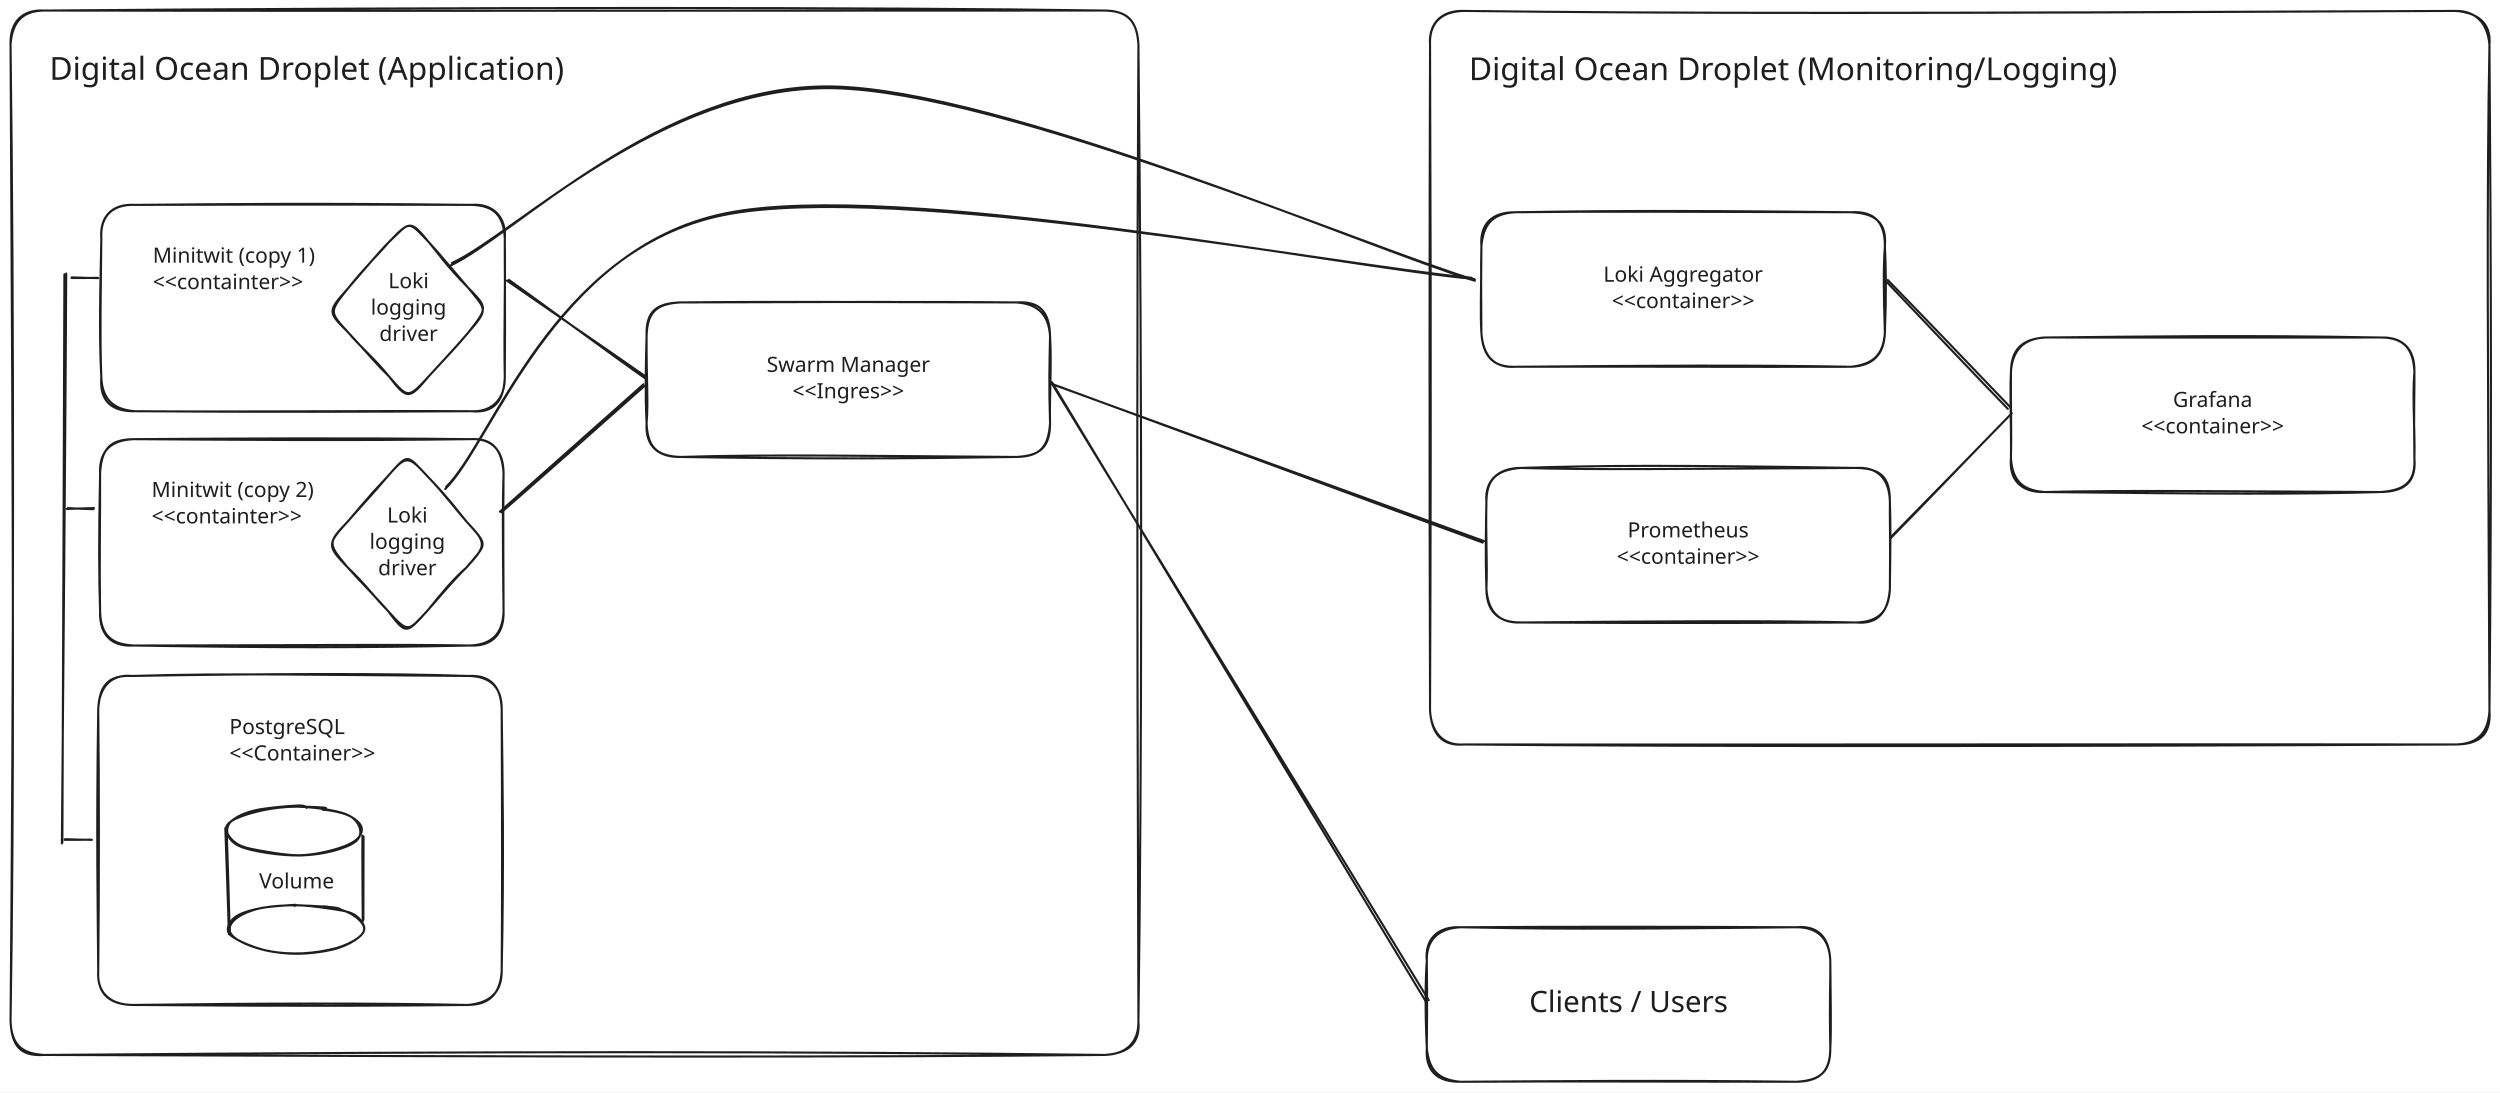
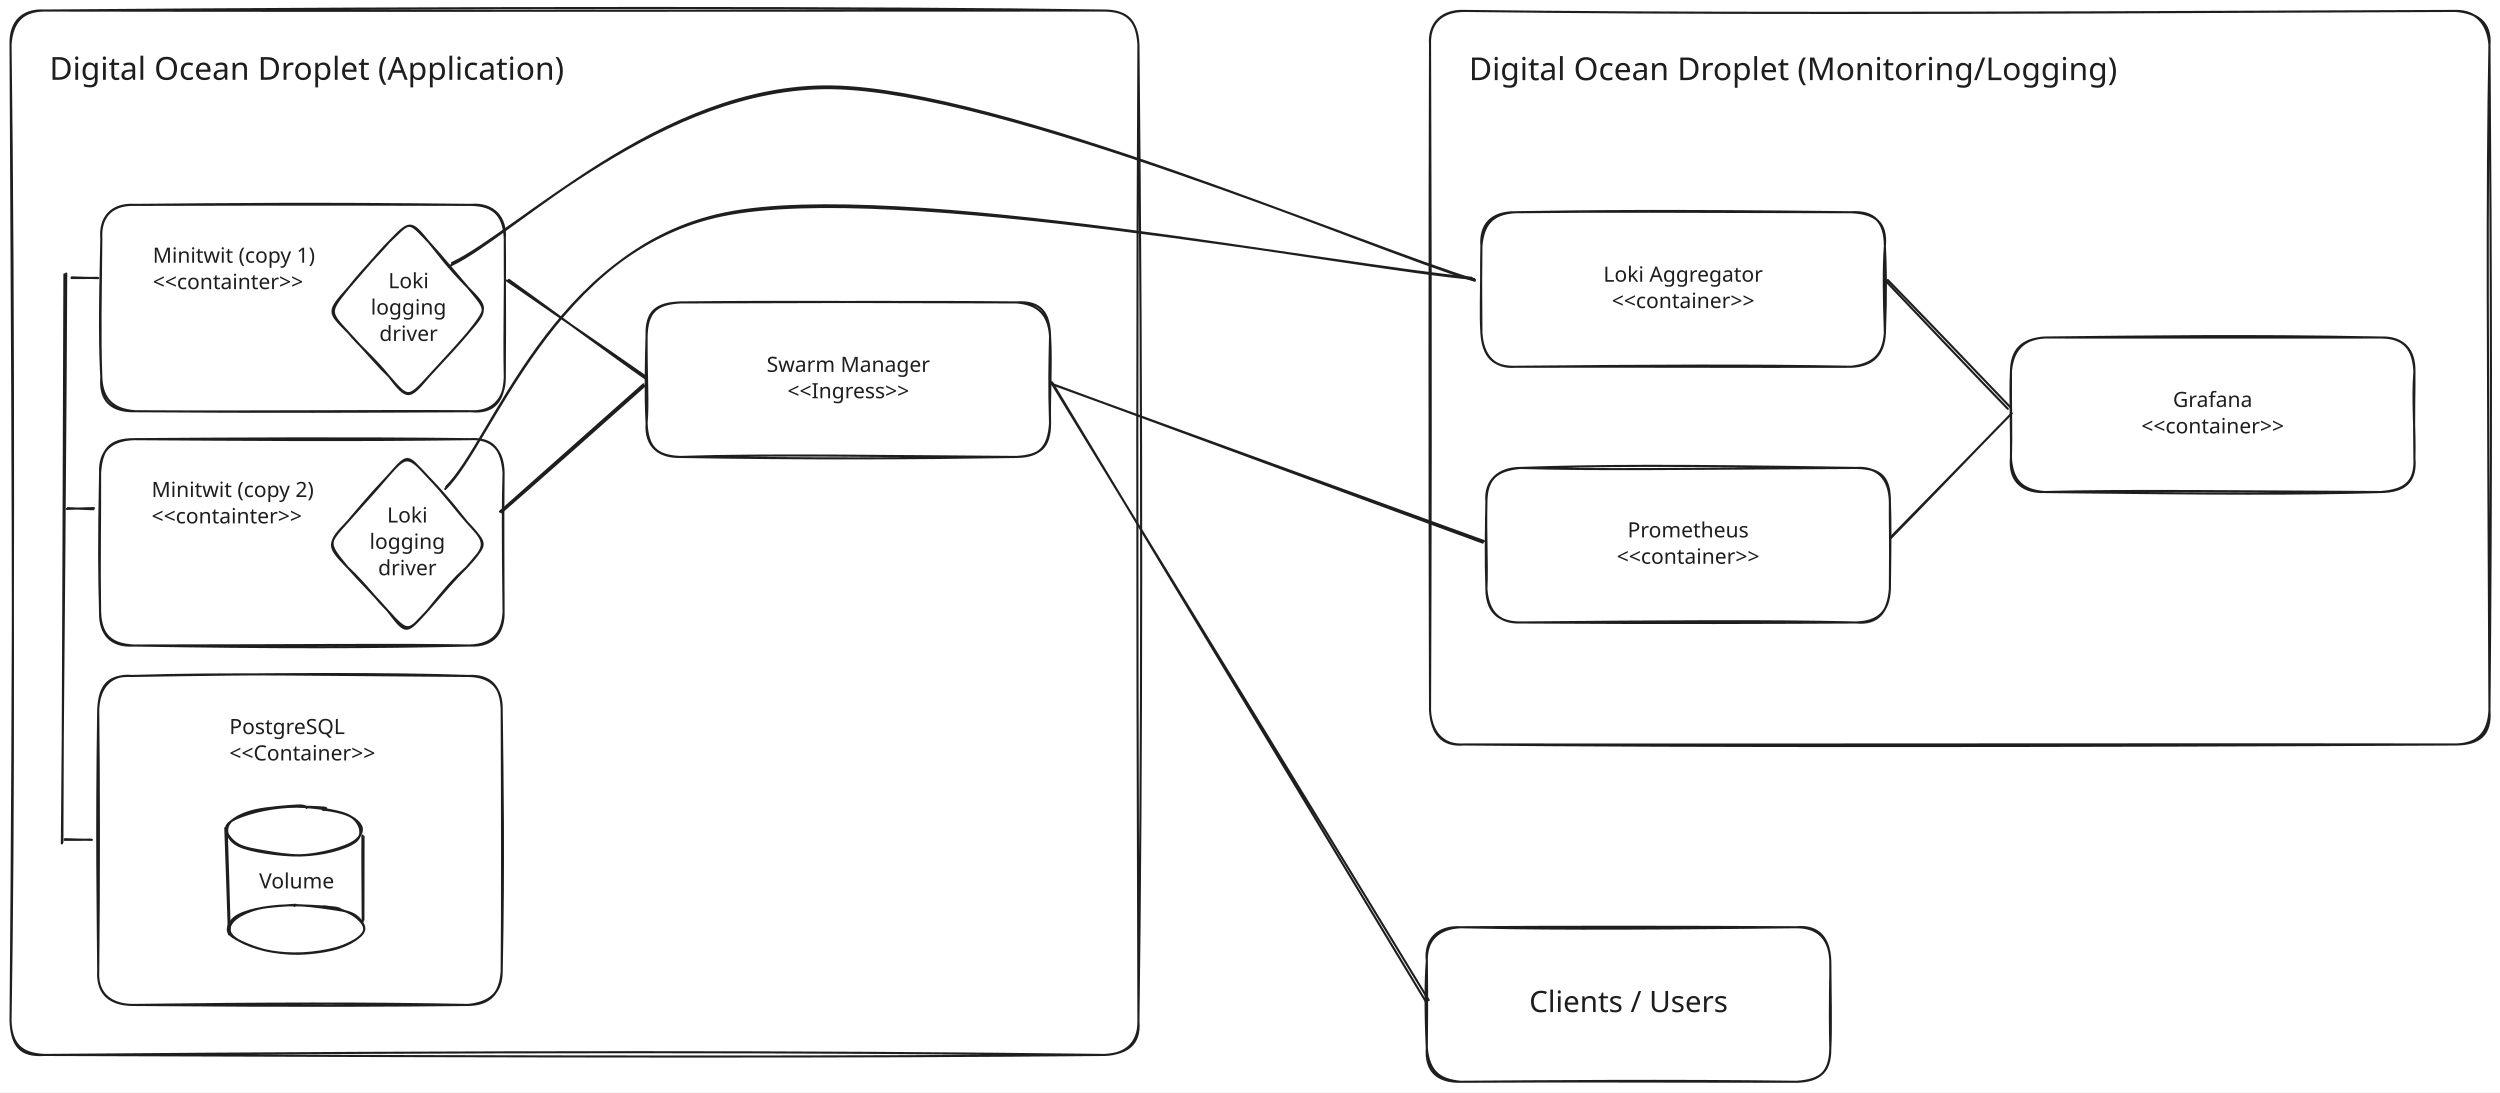
<svg xmlns="http://www.w3.org/2000/svg" version="1.1" viewBox="0 0 2370.054 1035.549" width="4740.107" height="2071.097">
  <defs>
    <style class="style-fonts">
      @font-face { font-family: Excalifont; src: url(https://esm.sh/@excalidraw/excalidraw/dist/prod/fonts/Excalifont/Excalifont-Regular-a88b72a24fb54c9f94e3b5fdaa7481c9.woff2); }</style>
  </defs>
  <rect x="0" y="0" width="2370.054" height="1035.549" fill="#ffffff" />
  <g stroke-linecap="round" transform="translate(96.05443 194.2355) rotate(0 191.25 97.8092)">
    <path d="M32 0 C115.58 -0.72, 199.56 -1.79, 350.5 0 M32 0 C112.61 -0.28, 192.1 -0.48, 350.5 0 M350.5 0 C372.01 -1.9, 384.23 12.49, 382.5 32 M350.5 0 C372.85 0.4, 381.47 10.65, 382.5 32 M382.5 32 C383.23 74.98, 381.55 116.62, 382.5 163.62 M382.5 32 C382.37 64.18, 383.05 96.23, 382.5 163.62 M382.5 163.62 C382.76 184.24, 370.14 196.68, 350.5 195.62 M382.5 163.62 C381.55 185.63, 372.6 197.83, 350.5 195.62 M350.5 195.62 C255.34 194.98, 158.9 196.37, 32 195.62 M350.5 195.62 C253.02 196.11, 157.08 196.53, 32 195.62 M32 195.62 C9.46 196.08, -1.79 185.83, 0 163.62 M32 195.62 C12.52 194.19, 0.89 185.24, 0 163.62 M0 163.62 C-1.46 124.46, -0.52 87.76, 0 32 M0 163.62 C-1.41 136.32, -1.82 108.24, 0 32 M0 32 C-1.33 9.45, 11.81 -0.79, 32 0 M0 32 C-1.64 12.59, 8.79 -1.41, 32 0" stroke="#1e1e1e" stroke-width="2" fill="none" />
  </g>
  <g stroke-linecap="round" transform="translate(94.89116 416.3377) rotate(0 191.25 97.8092)">
    <path d="M32 0 C132.7 0.6, 232.7 1.55, 350.5 0 M32 0 C134.11 -0.68, 237.65 -1.29, 350.5 0 M350.5 0 C373.24 -1.4, 380.85 10.68, 382.5 32 M350.5 0 C372.14 -1.28, 382.33 11.48, 382.5 32 M382.5 32 C381.96 81.91, 382.44 132.07, 382.5 163.62 M382.5 32 C381.66 59.52, 381.56 86.21, 382.5 163.62 M382.5 163.62 C381.63 183.53, 372.48 194.76, 350.5 195.62 M382.5 163.62 C382.99 182.86, 373.27 196.96, 350.5 195.62 M350.5 195.62 C278.98 194.37, 205.97 195.49, 32 195.62 M350.5 195.62 C257.51 197.7, 165.21 197.83, 32 195.62 M32 195.62 C11.42 194.59, 0.74 186.59, 0 163.62 M32 195.62 C10.05 197.12, -0.63 184.68, 0 163.62 M0 163.62 C-0.78 118.17, 0.2 74.14, 0 32 M0 163.62 C-0.99 130.93, -1.34 97.9, 0 32 M0 32 C-0.81 10.75, 10.76 0.82, 32 0 M0 32 C1.5 9.14, 9.15 0.19, 32 0" stroke="#1e1e1e" stroke-width="2" fill="none" />
  </g>
  <g stroke-linecap="round" transform="translate(612.9757 286.7058) rotate(0 191.25 73.25)">
    <path d="M32 0 C126.4 -1.01, 218.91 -0.2, 350.5 0 M32 0 C147.24 -0.28, 262.71 -0.92, 350.5 0 M350.5 0 C373.69 -1.59, 382.04 9.84, 382.5 32 M350.5 0 C371.55 1.45, 381.13 11.95, 382.5 32 M382.5 32 C384.13 58.53, 381.89 88.43, 382.5 114.5 M382.5 32 C381.99 55.49, 381.3 79.58, 382.5 114.5 M382.5 114.5 C381.06 137.17, 372.67 146.28, 350.5 146.5 M382.5 114.5 C382.47 137.81, 372.99 145.26, 350.5 146.5 M350.5 146.5 C232.13 145.75, 111.73 143.8, 32 146.5 M350.5 146.5 C251.47 148.11, 152.24 148.46, 32 146.5 M32 146.5 C12.57 146.87, -1.48 137.51, 0 114.5 M32 146.5 C8.82 145.64, 1.05 136.52, 0 114.5 M0 114.5 C1.75 93.58, -0.14 76.14, 0 32 M0 114.5 C-1.51 85.74, -0.67 56.05, 0 32 M0 32 C-0.78 8.74, 8.77 0.78, 32 0 M0 32 C0.69 9.85, 8.44 1.34, 32 0" stroke="#1e1e1e" stroke-width="2" fill="none" />
  </g>
  <g transform="translate(731.3591 334.9558) rotate(0 72.86667 25)">
    <text x="72.867" y="17.62" font-family="Excalifont, Xiaolai, sans-serif, Segoe UI Emoji" font-size="20px" fill="#1e1e1e" text-anchor="middle" style="white-space: pre;" direction="ltr" dominant-baseline="alphabetic">Swarm Manager</text>
-     <text x="72.867" y="42.62" font-family="Excalifont, Xiaolai, sans-serif, Segoe UI Emoji" font-size="20px" fill="#1e1e1e" text-anchor="middle" style="white-space: pre;" direction="ltr" dominant-baseline="alphabetic">&lt;&lt;Ingres&gt;&gt;</text>
+     <text x="72.867" y="42.62" font-family="Excalifont, Xiaolai, sans-serif, Segoe UI Emoji" font-size="20px" fill="#1e1e1e" text-anchor="middle" style="white-space: pre;" direction="ltr" dominant-baseline="alphabetic">&lt;&lt;Ingress&gt;&gt;</text>
  </g>
  <g stroke-linecap="round" transform="translate(1352.658 879.0486) rotate(0 191.25 73.25)">
    <path d="M32 0 C98.34 1.45, 165.43 2.1, 350.5 0 M32 0 C132.85 -0.64, 233.36 -0.56, 350.5 0 M350.5 0 C371.62 -1.99, 381.8 10.52, 382.5 32 M350.5 0 C372.57 0.03, 381.81 12.9, 382.5 32 M382.5 32 C382.82 49.05, 381.51 65.81, 382.5 114.5 M382.5 32 C382.71 63.84, 383.59 96.53, 382.5 114.5 M382.5 114.5 C382.67 137.13, 373.57 144.97, 350.5 146.5 M382.5 114.5 C382.36 136.37, 373.46 145.97, 350.5 146.5 M350.5 146.5 C236.17 146.4, 120.52 145.94, 32 146.5 M350.5 146.5 C228.43 144.9, 107.5 145.99, 32 146.5 M32 146.5 C9.57 146.85, -1.6 135.97, 0 114.5 M32 146.5 C11.59 144.61, 2.04 136.39, 0 114.5 M0 114.5 C-1.65 80.11, -1.43 49.13, 0 32 M0 114.5 C0.07 94.44, 0.55 76.28, 0 32 M0 32 C-0.61 11.09, 12.05 0.97, 32 0 M0 32 C-2.22 11.6, 10.16 -1.15, 32 0" stroke="#1e1e1e" stroke-width="2" fill="none" />
  </g>
  <g transform="translate(1440.558 934.7986) rotate(0 103.35 17.5)">
    <text x="103.35" y="24.668" font-family="Excalifont, Xiaolai, sans-serif, Segoe UI Emoji" font-size="28px" fill="#1e1e1e" text-anchor="middle" style="white-space: pre;" direction="ltr" dominant-baseline="alphabetic">Clients / Users</text>
  </g>
  <g stroke-linecap="round" transform="translate(1404.41 201.209) rotate(0 191.25 73.25)">
    <path d="M32 0 C109.56 -0.88, 185.76 -0.45, 350.5 0 M32 0 C98.79 -1.03, 164.87 -2.07, 350.5 0 M350.5 0 C372.04 -1.3, 382.49 8.85, 382.5 32 M350.5 0 C372.99 0.97, 384.48 9.41, 382.5 32 M382.5 32 C380.94 54.67, 381.31 76.37, 382.5 114.5 M382.5 32 C383.49 53.05, 384.03 75.4, 382.5 114.5 M382.5 114.5 C381.72 134.84, 371.2 145.67, 350.5 146.5 M382.5 114.5 C380.92 136.34, 370.19 144.22, 350.5 146.5 M350.5 146.5 C248.71 146.81, 146.12 146.13, 32 146.5 M350.5 146.5 C256.8 144.77, 162.51 145.32, 32 146.5 M32 146.5 C12.19 147.94, 1.46 136.05, 0 114.5 M32 146.5 C11.35 147.1, 1.39 136.85, 0 114.5 M0 114.5 C-1.16 96.15, -0.2 78.74, 0 32 M0 114.5 C-0.19 83.63, -0.5 51.23, 0 32 M0 32 C1.86 12.65, 9.25 1.29, 32 0 M0 32 C-1.55 12, 9.17 -0.18, 32 0" stroke="#1e1e1e" stroke-width="2" fill="none" />
  </g>
  <g transform="translate(1514.343 249.459) rotate(0 81.31667 25)">
    <text x="81.317" y="17.62" font-family="Excalifont, Xiaolai, sans-serif, Segoe UI Emoji" font-size="20px" fill="#1e1e1e" text-anchor="middle" style="white-space: pre;" direction="ltr" dominant-baseline="alphabetic">Loki Aggregator </text>
    <text x="81.317" y="42.62" font-family="Excalifont, Xiaolai, sans-serif, Segoe UI Emoji" font-size="20px" fill="#1e1e1e" text-anchor="middle" style="white-space: pre;" direction="ltr" dominant-baseline="alphabetic">&lt;&lt;container&gt;&gt;</text>
  </g>
  <g stroke-linecap="round" transform="translate(1906.419 319.9597) rotate(0 191.25 73.25)">
    <path d="M32 0 C127.12 -0.91, 219.33 -2.48, 350.5 0 M32 0 C145.07 0.05, 257.78 0.14, 350.5 0 M350.5 0 C371.38 -0.75, 382.88 10.88, 382.5 32 M350.5 0 C373.67 -0.05, 381.36 12.04, 382.5 32 M382.5 32 C380.29 59.72, 383.22 85.7, 382.5 114.5 M382.5 32 C382.77 49.38, 381.75 68.55, 382.5 114.5 M382.5 114.5 C383.61 137.35, 372.97 144.83, 350.5 146.5 M382.5 114.5 C384.47 137.59, 372.81 146.09, 350.5 146.5 M350.5 146.5 C228.98 146.02, 106.44 144.51, 32 146.5 M350.5 146.5 C273.62 148.75, 196.43 148.35, 32 146.5 M32 146.5 C12.62 145.02, 1.52 137.35, 0 114.5 M32 146.5 C8.79 147.18, -1.88 134.1, 0 114.5 M0 114.5 C0.42 84.85, -1.1 55.77, 0 32 M0 114.5 C0.66 90.09, -0.22 67.69, 0 32 M0 32 C1.61 12.53, 11.44 1.21, 32 0 M0 32 C0.44 11.34, 10.43 1.53, 32 0" stroke="#1e1e1e" stroke-width="2" fill="none" />
  </g>
  <g transform="translate(2030.886 368.2097) rotate(0 66.78333 25)">
    <text x="66.783" y="17.62" font-family="Excalifont, Xiaolai, sans-serif, Segoe UI Emoji" font-size="20px" fill="#1e1e1e" text-anchor="middle" style="white-space: pre;" direction="ltr" dominant-baseline="alphabetic">Grafana</text>
    <text x="66.783" y="42.62" font-family="Excalifont, Xiaolai, sans-serif, Segoe UI Emoji" font-size="20px" fill="#1e1e1e" text-anchor="middle" style="white-space: pre;" direction="ltr" dominant-baseline="alphabetic">&lt;&lt;container&gt;&gt;</text>
  </g>
  <g stroke-linecap="round" transform="translate(1409.148 443.6199) rotate(0 191.25 73.25)">
    <path d="M32 0 C104.02 -2.39, 176.2 -2.87, 350.5 0 M32 0 C104.01 2.01, 176.11 0.85, 350.5 0 M350.5 0 C370.07 -1.29, 381.96 9.44, 382.5 32 M350.5 0 C374.1 0.43, 382.68 8.75, 382.5 32 M382.5 32 C382.31 48.41, 382.99 65.53, 382.5 114.5 M382.5 32 C383.23 51.41, 383.09 68.72, 382.5 114.5 M382.5 114.5 C381.65 136.85, 371.13 145.83, 350.5 146.5 M382.5 114.5 C380.88 136.59, 371.26 148.53, 350.5 146.5 M350.5 146.5 C269.03 146.85, 184.59 147.44, 32 146.5 M350.5 146.5 C263.51 144.56, 176.52 145.29, 32 146.5 M32 146.5 C9.5 146.52, -0.01 134.21, 0 114.5 M32 146.5 C9.91 147.29, 1.25 133.6, 0 114.5 M0 114.5 C-1.04 85.29, -0.47 56.08, 0 32 M0 114.5 C1.1 89.8, -0.77 66.04, 0 32 M0 32 C-1.75 11.64, 11.73 0.13, 32 0 M0 32 C0.23 10.44, 9.73 2.1, 32 0" stroke="#1e1e1e" stroke-width="2" fill="none" />
  </g>
  <g transform="translate(1533.615 491.8699) rotate(0 66.78333 25)">
    <text x="66.783" y="17.62" font-family="Excalifont, Xiaolai, sans-serif, Segoe UI Emoji" font-size="20px" fill="#1e1e1e" text-anchor="middle" style="white-space: pre;" direction="ltr" dominant-baseline="alphabetic">Prometheus </text>
    <text x="66.783" y="42.62" font-family="Excalifont, Xiaolai, sans-serif, Segoe UI Emoji" font-size="20px" fill="#1e1e1e" text-anchor="middle" style="white-space: pre;" direction="ltr" dominant-baseline="alphabetic">&lt;&lt;container&gt;&gt;</text>
  </g>
  <g stroke-linecap="round" transform="translate(93.11396 640.8302) rotate(0 191.25 155.9437)">
    <path d="M32 0 C121.9 -2.85, 210.8 -0.93, 350.5 0 M32 0 C155.89 -2.17, 279.02 -2.68, 350.5 0 M350.5 0 C370.45 0.14, 382.94 9.65, 382.5 32 M350.5 0 C373.95 -1.39, 382.05 12.23, 382.5 32 M382.5 32 C383.27 99.18, 384.78 170.45, 382.5 279.89 M382.5 32 C382.92 127.69, 383.02 223.91, 382.5 279.89 M382.5 279.89 C382.6 301.16, 369.98 310.04, 350.5 311.89 M382.5 279.89 C381.08 302.12, 370.18 311.7, 350.5 311.89 M350.5 311.89 C254.98 309.95, 158.03 310.28, 32 311.89 M350.5 311.89 C278.11 312.6, 205.7 313.26, 32 311.89 M32 311.89 C10.31 311.35, -1.29 299.7, 0 279.89 M32 311.89 C12.7 311.44, -1.25 302.88, 0 279.89 M0 279.89 C-0.42 218.73, -1.82 154.46, 0 32 M0 279.89 C0.91 190.36, 0.79 99.4, 0 32 M0 32 C0.76 10.18, 12.61 -1.98, 32 0 M0 32 C1.01 9.17, 9.24 -1.04, 32 0" stroke="#1e1e1e" stroke-width="2" fill="none" />
  </g>
  <g stroke-linecap="round" transform="translate(10 10) rotate(0 534.6242 495.0541)">
    <path d="M32 0 C430.11 -3.25, 826.53 -3.21, 1037.25 0 M32 0 C247.27 0.45, 463.01 0.19, 1037.25 0 M1037.25 0 C1059.16 0.55, 1067.67 9.37, 1069.25 32 M1037.25 0 C1057.49 0.14, 1068.17 9.03, 1069.25 32 M1069.25 32 C1072.98 379.46, 1072.47 726.05, 1069.25 958.11 M1069.25 32 C1067.99 257.33, 1067.69 483.23, 1069.25 958.11 M1069.25 958.11 C1069.59 977.96, 1057.83 989.56, 1037.25 990.11 M1069.25 958.11 C1071.21 980.89, 1057.75 988.75, 1037.25 990.11 M1037.25 990.11 C793.35 992.33, 549.98 991.95, 32 990.11 M1037.25 990.11 C750.38 986.63, 463.27 986.64, 32 990.11 M32 990.11 C11.47 989.02, 1 981.38, 0 958.11 M32 990.11 C8.73 991.64, 1.08 981.06, 0 958.11 M0 958.11 C2.92 624.93, 3.36 291.62, 0 32 M0 958.11 C3.29 751.04, 2.78 542.96, 0 32 M0 32 C1.81 9.3, 12.61 0.21, 32 0 M0 32 C-0.59 10.22, 11.63 -1.14, 32 0" stroke="#1e1e1e" stroke-width="2" fill="none" />
  </g>
  <g stroke-linecap="round" transform="translate(1355.705 10.35276) rotate(0 502.1744 347.7144)">
    <path d="M32 0 C233.77 2.46, 435.93 2.4, 972.35 0 M32 0 C244.4 2.6, 456.91 2.52, 972.35 0 M972.35 0 C991.89 1.62, 1006.18 10.43, 1004.35 32 M972.35 0 C991.41 -0.33, 1002.63 11.92, 1004.35 32 M1004.35 32 C1001.69 174.01, 1002.76 316.54, 1004.35 663.43 M1004.35 32 C1005.98 239.54, 1006.43 447.04, 1004.35 663.43 M1004.35 663.43 C1005.98 685.74, 995.39 695.3, 972.35 695.43 M1004.35 663.43 C1003.18 683.21, 994.26 695, 972.35 695.43 M972.35 695.43 C608.25 697.27, 244.32 697.54, 32 695.43 M972.35 695.43 C739.74 694.96, 506.65 695.66, 32 695.43 M32 695.43 C12.04 696.78, 1.23 683.4, 0 663.43 M32 695.43 C10.52 697.28, 1.5 684.39, 0 663.43 M0 663.43 C0.52 511.36, 1.19 357.82, 0 32 M0 663.43 C-0.67 428.03, -0.52 192.9, 0 32 M0 32 C-1.53 10.91, 11.94 -0.68, 32 0 M0 32 C-0.86 12.66, 9.54 0.44, 32 0" stroke="#1e1e1e" stroke-width="2" fill="none" />
  </g>
  <g transform="translate(46.88839 49.13585) rotate(0 255.6257 18.80154)">
    <text x="0" y="26.503" font-family="Excalifont, Xiaolai, sans-serif, Segoe UI Emoji" font-size="30.082px" fill="#1e1e1e" text-anchor="start" style="white-space: pre;" direction="ltr" dominant-baseline="alphabetic">Digital Ocean Droplet (Application)</text>
  </g>
  <g transform="translate(1392.593 49.4886) rotate(0 314.3667 18.80154)">
    <text x="0" y="26.503" font-family="Excalifont, Xiaolai, sans-serif, Segoe UI Emoji" font-size="30.082px" fill="#1e1e1e" text-anchor="start" style="white-space: pre;" direction="ltr" dominant-baseline="alphabetic">Digital Ocean Droplet (Monitoring/Logging)</text>
  </g>
  <g transform="translate(217.4444 678.3136) rotate(0 68.03333 25)">
    <text x="0" y="17.62" font-family="Excalifont, Xiaolai, sans-serif, Segoe UI Emoji" font-size="20px" fill="#1e1e1e" text-anchor="start" style="white-space: pre;" direction="ltr" dominant-baseline="alphabetic">PostgreSQL</text>
    <text x="0" y="42.62" font-family="Excalifont, Xiaolai, sans-serif, Segoe UI Emoji" font-size="20px" fill="#1e1e1e" text-anchor="start" style="white-space: pre;" direction="ltr" dominant-baseline="alphabetic">&lt;&lt;Container&gt;&gt;</text>
  </g>
  <g stroke-linecap="round" transform="translate(214.5355 764.5412) rotate(0 63.96393 22.97047)">
    <path d="M57.2 0.29 C67.31 -0.32, 81.08 0.8, 91.01 2.23 C100.95 3.65, 110.83 5.65, 116.79 8.85 C122.75 12.05, 125.86 17.35, 126.79 21.45 C127.71 25.54, 126.75 29.93, 122.34 33.42 C117.94 36.91, 108.98 40.24, 100.36 42.41 C91.74 44.59, 81.03 46.21, 70.63 46.47 C60.23 46.73, 47.79 45.5, 37.99 43.97 C28.18 42.45, 17.91 40.31, 11.79 37.31 C5.67 34.32, 2.34 29.97, 1.25 26 C0.17 22.03, 0.94 17.21, 5.31 13.48 C9.67 9.75, 17.12 6.02, 27.43 3.63 C37.74 1.23, 59.05 -0.5, 67.16 -0.87 C75.27 -1.25, 76.02 0.69, 76.08 1.38 M91.26 2.92 C100.79 3.87, 109.91 5.82, 116.08 8.65 C122.25 11.48, 127.27 15.97, 128.29 19.92 C129.32 23.88, 126.96 28.77, 122.23 32.38 C117.5 35.98, 108.68 39.24, 99.92 41.55 C91.15 43.87, 80.07 46.06, 69.62 46.25 C59.17 46.44, 46.83 44.34, 37.23 42.7 C27.62 41.06, 18.17 39.61, 11.99 36.41 C5.82 33.21, 1.31 27.29, 0.16 23.5 C-0.98 19.71, 0.39 16.77, 5.15 13.68 C9.9 10.59, 19.83 7.19, 28.71 4.98 C37.58 2.78, 47.83 1.11, 58.39 0.45 C68.94 -0.2, 86.36 0.54, 92.04 1.04 C97.71 1.54, 92.81 2.82, 92.45 3.45" stroke="#1e1e1e" stroke-width="2" fill="none" />
  </g>
  <g stroke-linecap="round" transform="translate(216.7609 857.2349) rotate(0 63.96393 22.97047)">
    <path d="M90.12 1.95 C99.74 2.85, 108.5 5.37, 114.82 8.52 C121.14 11.67, 126.66 17.01, 128.05 20.85 C129.45 24.68, 127.54 28.07, 123.2 31.52 C118.87 34.97, 110.9 39.06, 102.05 41.56 C93.19 44.06, 80.63 46.02, 70.07 46.52 C59.51 47.01, 48.25 46.29, 38.68 44.51 C29.11 42.72, 19.18 38.88, 12.66 35.8 C6.13 32.71, 0.74 29.82, -0.49 26 C-1.71 22.17, 0.98 16.39, 5.31 12.84 C9.64 9.29, 16.88 6.66, 25.49 4.7 C34.09 2.73, 44.82 1.35, 56.94 1.05 C69.05 0.74, 89.89 2.08, 98.15 2.87 C106.42 3.66, 106.9 5.32, 106.55 5.8 M60.88 0.91 C71.06 0.69, 85.4 2.62, 95.01 4.05 C104.62 5.49, 112.94 6.4, 118.54 9.52 C124.15 12.63, 128.44 18.65, 128.63 22.75 C128.83 26.84, 124.79 30.69, 119.72 34.08 C114.64 37.47, 107.16 40.94, 98.16 43.09 C89.16 45.24, 76.26 46.88, 65.7 46.98 C55.13 47.08, 44.02 45.74, 34.77 43.69 C25.51 41.65, 15.84 37.93, 10.19 34.71 C4.53 31.49, 1.23 28.02, 0.84 24.39 C0.46 20.76, 3.19 16.32, 7.89 12.93 C12.59 9.53, 20.18 6.08, 29.06 4.03 C37.93 1.98, 55.59 1.05, 61.15 0.65 C66.72 0.24, 62.36 1.11, 62.47 1.62" stroke="#1e1e1e" stroke-width="2" fill="none" />
  </g>
  <g stroke-linecap="round">
    <g transform="translate(214.5355 786.4515) rotate(0 1.15223 48.90027)">
      <path d="M0.34 -0.26 C1 16.02, 2.85 81.8, 3.24 98.13 M-0.93 -1.44 C-0.34 14.93, 2.04 82.6, 2.51 99.24" stroke="#1e1e1e" stroke-width="2" fill="none" />
    </g>
  </g>
  <mask />
  <g stroke-linecap="round">
    <g transform="translate(343.8769 792.8126) rotate(0 0.2122027 39.8934)">
      <path d="M0.77 0.24 C0.73 13.44, 0.67 65.78, 0.62 79.25 M-0.29 -0.67 C-0.5 12.67, -0.04 67.13, 0 80.46" stroke="#1e1e1e" stroke-width="2" fill="none" />
    </g>
  </g>
  <mask />
  <g transform="translate(245.634 824.6179) rotate(0 31.35 12.5)">
    <text x="0" y="17.62" font-family="Excalifont, Xiaolai, sans-serif, Segoe UI Emoji" font-size="20px" fill="#1e1e1e" text-anchor="start" style="white-space: pre;" direction="ltr" dominant-baseline="alphabetic">Volume</text>
  </g>
  <g stroke-linecap="round">
    <g transform="translate(480.7278 265.0808) rotate(0 65.70425 46.84214)">
      <path d="M-0.29 0.86 C21.79 16.23, 109.8 76.71, 131.69 92.09 M1.76 0.27 C23.74 15.82, 108.68 78.27, 130.65 93.41" stroke="#1e1e1e" stroke-width="2" fill="none" />
    </g>
  </g>
  <mask />
  <g stroke-linecap="round">
    <g transform="translate(475.1028 485.0808) rotate(0 67.32965 -60.05661)">
      <path d="M0.22 0.64 C22.9 -19.03, 113.3 -98.94, 135.78 -119.1 M-1.12 -0.07 C21.44 -19.97, 112.39 -100.9, 134.91 -120.75" stroke="#1e1e1e" stroke-width="2" fill="none" />
    </g>
  </g>
  <mask />
  <g stroke-linecap="round">
    <g transform="translate(86.97775 795.7058) rotate(0 -12.80954 0.1806146)">
      <path d="M0.09 0.5 C-4.11 0.57, -21.18 0.02, -25.4 -0.15 M-0.52 0.28 C-4.77 0.48, -21.57 0.54, -25.71 0.48" stroke="#1e1e1e" stroke-width="2" fill="none" />
    </g>
  </g>
  <mask />
  <g stroke-linecap="round">
    <g transform="translate(93.22775 263.2058) rotate(0 -12.7462 0.1012885)">
      <path d="M-0.05 0.44 C-4.31 0.49, -21.03 -0.09, -25.22 -0.24 M-0.74 0.19 C-5.07 0.36, -21.35 0.38, -25.44 0.33" stroke="#1e1e1e" stroke-width="2" fill="none" />
    </g>
  </g>
  <mask />
  <g stroke-linecap="round">
    <g transform="translate(88.85275 481.9558) rotate(0 -12.66632 0.2592473)">
      <path d="M0.17 -0.27 C-4.16 -0.18, -21.39 0.37, -25.5 0.48 M-0.4 0.79 C-4.61 0.73, -20.49 -0.02, -24.53 -0.24" stroke="#1e1e1e" stroke-width="2" fill="none" />
    </g>
  </g>
  <mask />
  <g stroke-linecap="round">
    <g transform="translate(61.97775 259.4558) rotate(0 -1.26069 270.0209)">
      <path d="M-0.92 0.61 C-1.21 90.49, -2.38 449.16, -2.85 539.09 M0.8 -0.11 C0.52 89.91, -2.44 449.87, -3.32 540.15" stroke="#1e1e1e" stroke-width="2" fill="none" />
    </g>
  </g>
  <mask />
  <g stroke-linecap="round">
    <g transform="translate(1787.911 265.8675) rotate(0 58.70602 60.65787)">
      <path d="M-0.29 0.42 C19.12 20.89, 95.94 101.75, 115.56 121.73 M1.76 -0.41 C21.6 19.81, 98.48 99.71, 117.7 119.97" stroke="#1e1e1e" stroke-width="2" fill="none" />
    </g>
  </g>
  <mask />
  <g stroke-linecap="round">
    <g transform="translate(1792.296 509.6797) rotate(0 57.25161 -58.38948)">
      <path d="M0.7 -1.03 C20.02 -20.48, 96.01 -98.41, 114.9 -117.83 M-0.39 1.05 C18.87 -18.21, 94.48 -97.28, 113.95 -116.91" stroke="#1e1e1e" stroke-width="2" fill="none" />
    </g>
  </g>
  <mask />
  <g stroke-linecap="round">
    <g transform="translate(995.9599 363.217) rotate(0 205.2169 75.62846)">
      <path d="M0.67 0.74 C69.29 25.66, 342.42 125.07, 410.87 149.75 M-0.44 0.09 C68.07 25.17, 341.17 126.27, 409.69 151.17" stroke="#1e1e1e" stroke-width="2" fill="none" />
    </g>
  </g>
  <mask />
  <g stroke-linecap="round">
    <g transform="translate(996.8369 361.4629) rotate(0 178.4726 294.6119)">
      <path d="M0.53 1.03 C59.63 99.08, 296.04 490.91, 355.29 588.7 M-0.65 0.53 C58.77 98.16, 298.28 488.66, 357.59 586.69" stroke="#1e1e1e" stroke-width="2" fill="none" />
    </g>
  </g>
  <mask />
  <g stroke-linecap="round" transform="translate(311.5619 208.1203) rotate(0 75.53814 85)">
    <path d="M95 21.5 C105.22 33.8, 111.33 43.42, 132.08 64.5 M95 21.5 C106.33 33.84, 115.52 45.33, 132.08 64.5 M132.08 64.5 C149.81 86.21, 151.66 84.72, 132.08 107.5 M132.08 64.5 C151.19 83.89, 150.84 83.74, 132.08 107.5 M132.08 107.5 C119.65 122.16, 106.83 135.45, 95 148.5 M132.08 107.5 C122.97 118.45, 114.13 127.92, 95 148.5 M95 148.5 C76.48 170.41, 74.88 171.87, 57 148.5 M95 148.5 C74.82 170.75, 75.13 169.1, 57 148.5 M57 148.5 C43.2 131.3, 27.35 118.16, 19 107.5 M57 148.5 C47.36 139.38, 40.06 130.3, 19 107.5 M19 107.5 C-0.89 87.44, -1.98 87.94, 19 64.5 M19 107.5 C0.17 87.12, 0.34 87.84, 19 64.5 M19 64.5 C33.47 46.18, 50.94 28.93, 57 21.5 M19 64.5 C33.58 47.72, 48.67 29.65, 57 21.5 M57 21.5 C77.93 1.76, 74.32 -0.16, 95 21.5 M57 21.5 C77.2 0.41, 77.86 0.68, 95 21.5" stroke="#1e1e1e" stroke-width="2" fill="none" />
  </g>
  <g transform="translate(354.731 255.6203) rotate(0 32.6 37.5)">
    <text x="32.6" y="17.62" font-family="Excalifont, Xiaolai, sans-serif, Segoe UI Emoji" font-size="20px" fill="#1e1e1e" text-anchor="middle" style="white-space: pre;" direction="ltr" dominant-baseline="alphabetic">Loki</text>
    <text x="32.6" y="42.62" font-family="Excalifont, Xiaolai, sans-serif, Segoe UI Emoji" font-size="20px" fill="#1e1e1e" text-anchor="middle" style="white-space: pre;" direction="ltr" dominant-baseline="alphabetic">logging</text>
    <text x="32.6" y="67.62" font-family="Excalifont, Xiaolai, sans-serif, Segoe UI Emoji" font-size="20px" fill="#1e1e1e" text-anchor="middle" style="white-space: pre;" direction="ltr" dominant-baseline="alphabetic">driver</text>
  </g>
  <g stroke-linecap="round" transform="translate(310.3986 430.2224) rotate(0 75.53814 85)">
    <path d="M95 21.5 C102.92 29.78, 111.29 38.17, 132.08 64.5 M95 21.5 C110.75 37.73, 123.85 55.4, 132.08 64.5 M132.08 64.5 C151.35 84.88, 150.93 86.71, 132.08 107.5 M132.08 64.5 C152.88 87.59, 151.46 84.34, 132.08 107.5 M132.08 107.5 C118.77 119.25, 108.47 131.83, 95 148.5 M132.08 107.5 C119.57 119.79, 108.44 133.22, 95 148.5 M95 148.5 C76.42 168.18, 77.25 171.17, 57 148.5 M95 148.5 C74.35 171.24, 75.01 172.05, 57 148.5 M57 148.5 C45.87 137.49, 37.14 124.72, 19 107.5 M57 148.5 C45.24 135.02, 33.08 123.24, 19 107.5 M19 107.5 C-0.53 87.3, -0.55 85.76, 19 64.5 M19 107.5 C0.85 85.38, -0.52 84.7, 19 64.5 M19 64.5 C27.32 55.07, 36.74 42.87, 57 21.5 M19 64.5 C31.3 50.45, 44.15 36.8, 57 21.5 M57 21.5 C77.3 -1.33, 74.68 0.17, 95 21.5 M57 21.5 C74.26 1.82, 76.05 0.4, 95 21.5" stroke="#1e1e1e" stroke-width="2" fill="none" />
  </g>
  <g transform="translate(353.5677 477.7224) rotate(0 32.6 37.5)">
    <text x="32.6" y="17.62" font-family="Excalifont, Xiaolai, sans-serif, Segoe UI Emoji" font-size="20px" fill="#1e1e1e" text-anchor="middle" style="white-space: pre;" direction="ltr" dominant-baseline="alphabetic">Loki</text>
    <text x="32.6" y="42.62" font-family="Excalifont, Xiaolai, sans-serif, Segoe UI Emoji" font-size="20px" fill="#1e1e1e" text-anchor="middle" style="white-space: pre;" direction="ltr" dominant-baseline="alphabetic">logging</text>
    <text x="32.6" y="67.62" font-family="Excalifont, Xiaolai, sans-serif, Segoe UI Emoji" font-size="20px" fill="#1e1e1e" text-anchor="middle" style="white-space: pre;" direction="ltr" dominant-baseline="alphabetic">driver</text>
  </g>
  <g transform="translate(144.857 231.4727) rotate(0 80.63333 25)">
    <text x="0" y="17.62" font-family="Excalifont, Xiaolai, sans-serif, Segoe UI Emoji" font-size="20px" fill="#1e1e1e" text-anchor="start" style="white-space: pre;" direction="ltr" dominant-baseline="alphabetic">Minitwit (copy 1)</text>
    <text x="0" y="42.62" font-family="Excalifont, Xiaolai, sans-serif, Segoe UI Emoji" font-size="20px" fill="#1e1e1e" text-anchor="start" style="white-space: pre;" direction="ltr" dominant-baseline="alphabetic">&lt;&lt;containter&gt;&gt;</text>
  </g>
  <g transform="translate(143.6938 453.5749) rotate(0 83.36667 25)">
    <text x="0" y="17.62" font-family="Excalifont, Xiaolai, sans-serif, Segoe UI Emoji" font-size="20px" fill="#1e1e1e" text-anchor="start" style="white-space: pre;" direction="ltr" dominant-baseline="alphabetic">Minitwit (copy 2)</text>
    <text x="0" y="42.62" font-family="Excalifont, Xiaolai, sans-serif, Segoe UI Emoji" font-size="20px" fill="#1e1e1e" text-anchor="start" style="white-space: pre;" direction="ltr" dominant-baseline="alphabetic">&lt;&lt;containter&gt;&gt;</text>
  </g>
  <g stroke-linecap="round">
    <g transform="translate(427.6599 250.0781) rotate(0 485.2412 -76.03531)">
      <path d="M0.82 -0.74 C61.05 -28.54, 199.85 -169.16, 361.5 -166.49 C523.14 -163.81, 869.26 -15.15, 970.69 15.31 M-0.2 1.48 C59.84 -26.66, 198.68 -170.54, 360.45 -168.11 C522.22 -165.68, 868.76 -14.83, 970.43 16.07" stroke="#1e1e1e" stroke-width="2" fill="none" />
    </g>
  </g>
  <mask />
  <g stroke-linecap="round">
    <g transform="translate(422.0314 462.5055) rotate(0 487.7345 -133.395)">
      <path d="M1 -1.02 C44.83 -43.92, 101.49 -225.5, 263.5 -258.52 C425.52 -291.55, 854.72 -209.27, 973.09 -199.16 M0.06 1.07 C44.2 -42.08, 103.07 -227.04, 265.63 -260.23 C428.19 -293.42, 857.4 -208.12, 975.41 -198.08" stroke="#1e1e1e" stroke-width="2" fill="none" />
    </g>
  </g>
  <mask />
</svg>
